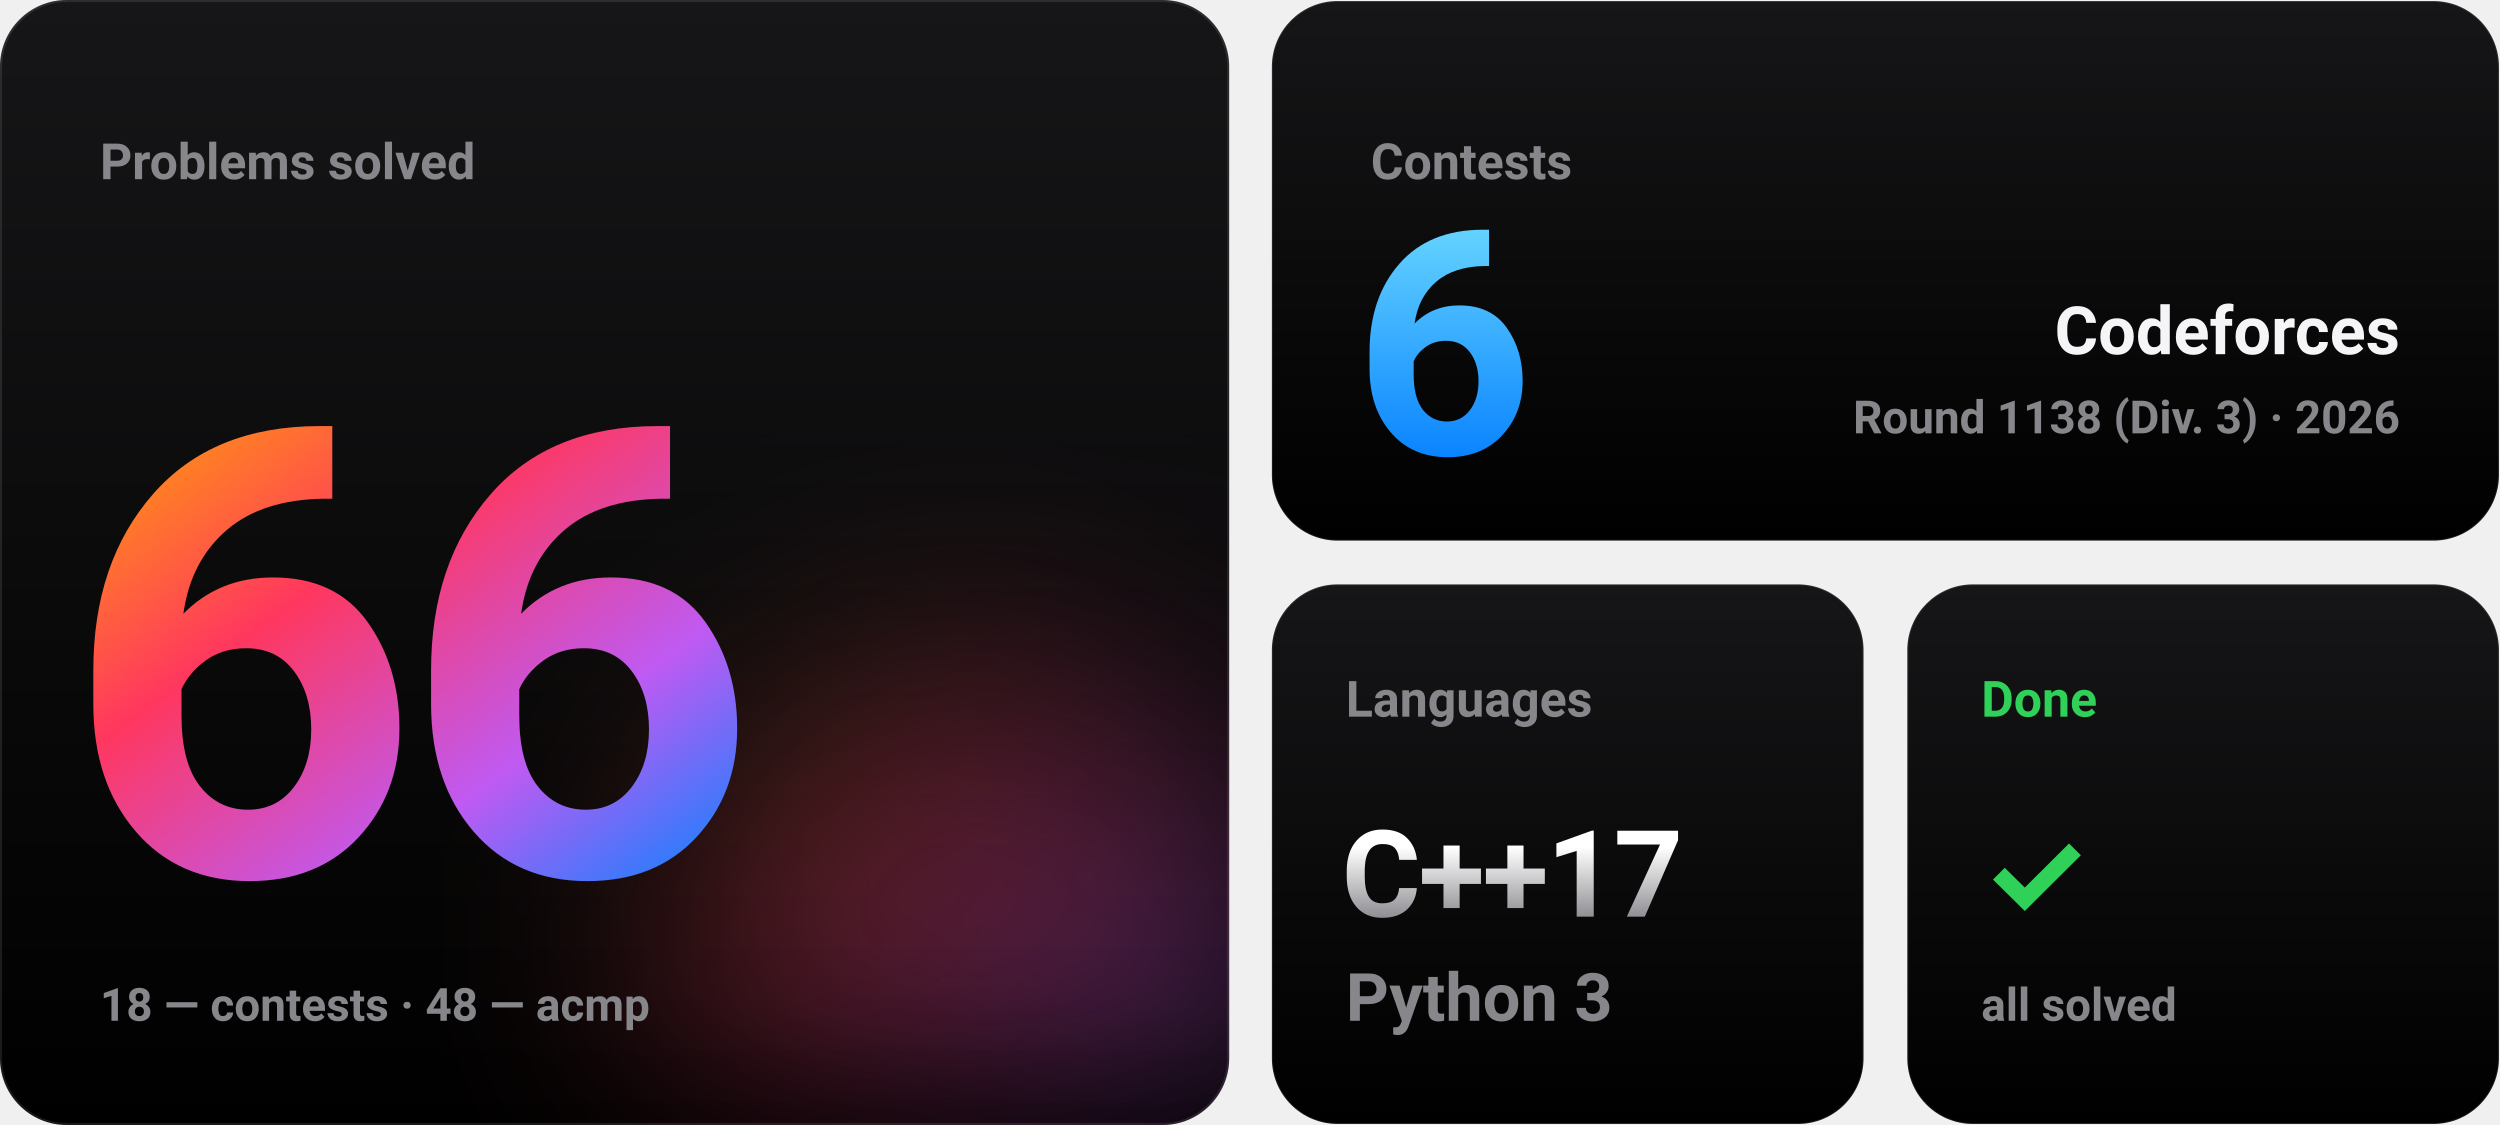
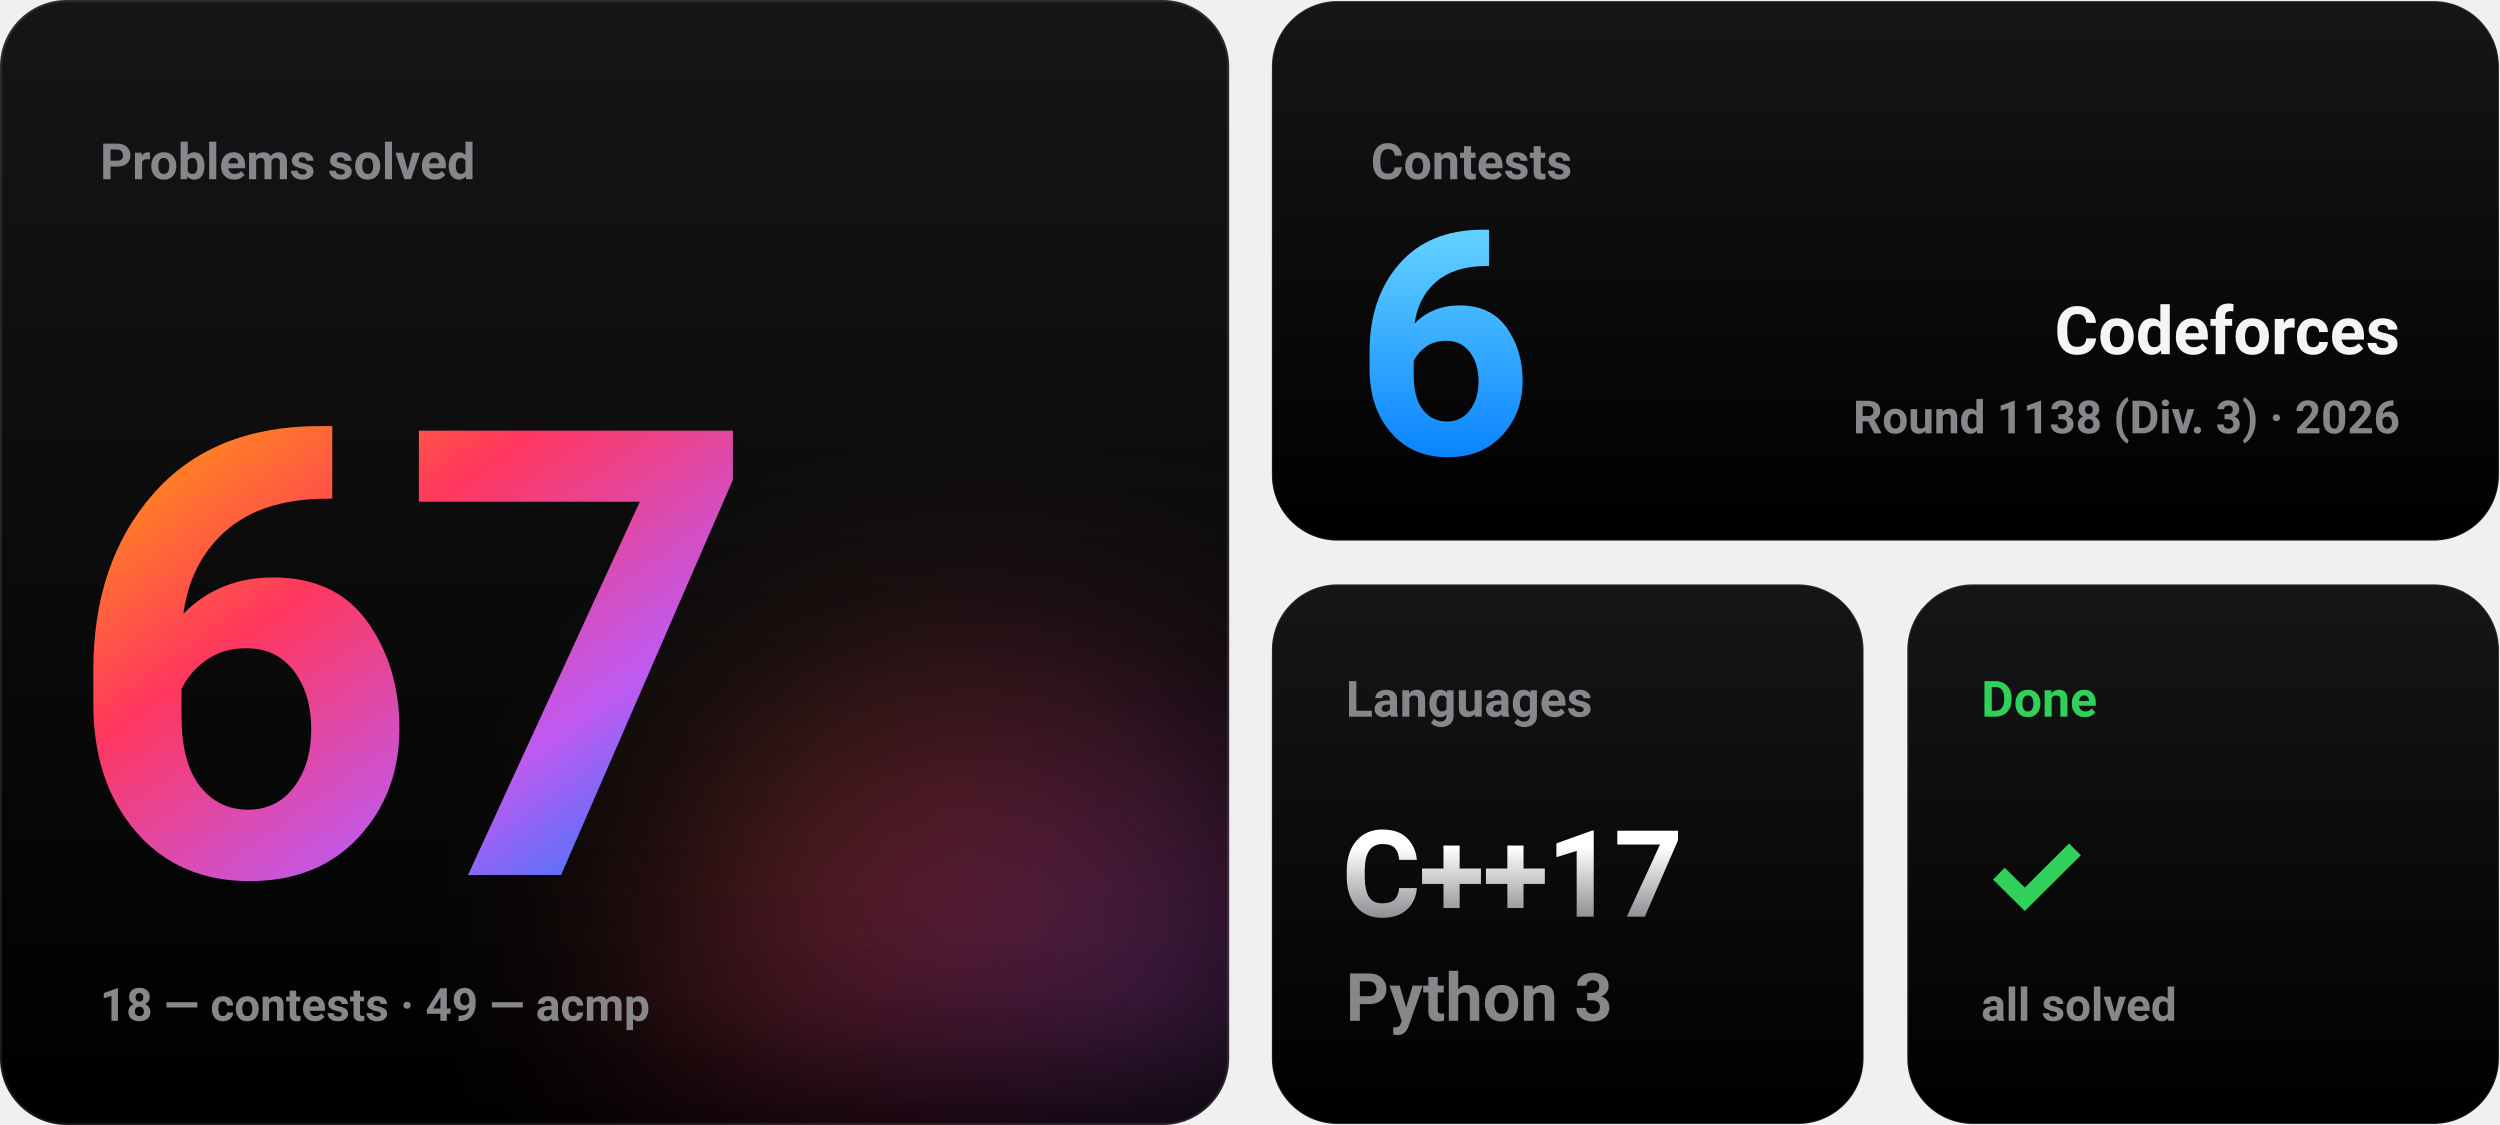
- <svg xmlns="http://www.w3.org/2000/svg" width="1200" height="540" viewBox="0 0 1200 540" role="img" aria-label="Problems solved: 66 (18 from contests, 48 from acmp). Contests: 6.">
+ <svg xmlns="http://www.w3.org/2000/svg" width="1200" height="540" viewBox="0 0 1200 540" role="img" aria-label="Problems solved: 67 (18 from contests, 49 from acmp). Contests: 6.">
  <defs>
    <linearGradient id="ai" x1="0" y1="0" x2="1" y2="1">
      <stop offset="0" stop-color="#ff9f0a" />
      <stop offset="0.35" stop-color="#ff375f" />
      <stop offset="0.7" stop-color="#bf5af2" />
      <stop offset="1" stop-color="#0a84ff" />
    </linearGradient>
    <linearGradient id="blue" x1="0" y1="0" x2="0" y2="1">
      <stop offset="0" stop-color="#64d2ff" />
      <stop offset="1" stop-color="#0a84ff" />
    </linearGradient>
    <linearGradient id="titanium" x1="0" y1="0" x2="0" y2="1">
      <stop offset="0.2" stop-color="#ffffff" />
      <stop offset="1" stop-color="#8e8e93" />
    </linearGradient>
    <linearGradient id="tile" x1="0" y1="0" x2="0" y2="1">
      <stop offset="0" stop-color="#161618" />
      <stop offset="1" stop-color="#000000" />
    </linearGradient>
    <filter id="blur" x="-100%" y="-100%" width="300%" height="300%">
      <feGaussianBlur stdDeviation="60" />
    </filter>
    <clipPath id="t1">
      <rect width="590" height="540" rx="32" />
    </clipPath>
  </defs>
  <g font-family="-apple-system, BlinkMacSystemFont, 'SF Pro Display', 'Segoe UI', Roboto, Helvetica, Arial, sans-serif">
    <g font-weight="600">
      <g clip-path="url(#t1)">
        <rect width="590" height="540" fill="url(#tile)" />
        <circle cx="470" cy="470" r="150" fill="url(#ai)" opacity="0.35" filter="url(#blur)">
          <animate attributeName="r" values="120;220;120" dur="5s" repeatCount="indefinite" calcMode="spline" keyTimes="0;0.5;1" keySplines="0.45 0 0.55 1;0.45 0 0.55 1" />
        </circle>
      </g>
      <rect x="0.5" y="0.5" width="589" height="539" rx="31.5" fill="none" stroke="#ffffff" stroke-opacity="0.1" />
      <text x="48" y="86" font-size="24" fill="#86868b">Problems solved</text>
      <g font-size="300" font-weight="700" letter-spacing="-10" fill="url(#ai)">
-         <text x="30" y="420" opacity="0">63<animate attributeName="opacity" values="0;1;0" keyTimes="0;0.000;0.250" calcMode="discrete" dur="0.8s" fill="freeze" />
+         <text x="30" y="420" opacity="0">64<animate attributeName="opacity" values="0;1;0" keyTimes="0;0.000;0.250" calcMode="discrete" dur="0.8s" fill="freeze" />
        </text>
-         <text x="30" y="420" opacity="0">64<animate attributeName="opacity" values="0;1;0" keyTimes="0;0.250;0.500" calcMode="discrete" dur="0.8s" fill="freeze" />
+         <text x="30" y="420" opacity="0">65<animate attributeName="opacity" values="0;1;0" keyTimes="0;0.250;0.500" calcMode="discrete" dur="0.8s" fill="freeze" />
        </text>
-         <text x="30" y="420" opacity="0">65<animate attributeName="opacity" values="0;1;0" keyTimes="0;0.500;0.750" calcMode="discrete" dur="0.8s" fill="freeze" />
+         <text x="30" y="420" opacity="0">66<animate attributeName="opacity" values="0;1;0" keyTimes="0;0.500;0.750" calcMode="discrete" dur="0.8s" fill="freeze" />
        </text>
-         <text x="30" y="420">66<animate attributeName="opacity" values="0;1" keyTimes="0;0.750" calcMode="discrete" dur="0.8s" fill="freeze" />
+         <text x="30" y="420">67<animate attributeName="opacity" values="0;1" keyTimes="0;0.750" calcMode="discrete" dur="0.8s" fill="freeze" />
        </text>
      </g>
-       <text x="48" y="490" font-size="22" fill="#86868b">18 — contests  ·  48 — acmp</text>
+       <text x="48" y="490" font-size="22" fill="#86868b">18 — contests  ·  49 — acmp</text>
      <rect x="610.5" y="0.5" width="589" height="259" rx="31.5" fill="url(#tile)" stroke="#ffffff" stroke-opacity="0.1" />
      <text x="658" y="86" font-size="24" fill="#86868b">Contests</text>
      <text x="650" y="218" font-size="150" font-weight="700" letter-spacing="-4" fill="url(#blue)">6</text>
      <text x="1152" y="170" font-size="32" font-weight="700" fill="#f5f5f7" text-anchor="end">Codeforces</text>
      <text x="1152" y="208" font-size="22" fill="#86868b" text-anchor="end">Round 1138 (Div. 3) · 2026</text>
      <rect x="610.5" y="280.5" width="284" height="259" rx="31.5" fill="url(#tile)" stroke="#ffffff" stroke-opacity="0.1" />
      <text x="646" y="344" font-size="24" fill="#86868b">Languages</text>
      <text x="644" y="440" font-size="58" font-weight="700" letter-spacing="-1" fill="url(#titanium)">C++17</text>
      <text x="646" y="490" font-size="32" fill="#86868b">Python 3</text>
      <rect x="915.5" y="280.5" width="284" height="259" rx="31.5" fill="url(#tile)" stroke="#ffffff" stroke-opacity="0.1" />
      <text x="951" y="344" font-size="24" fill="#30d158">Done</text>
      <text x="951" y="440" font-size="58" font-weight="700" fill="#30d158">✓</text>
      <text x="951" y="490" font-size="22" fill="#86868b">all solved</text>
    </g>
  </g>
</svg>
